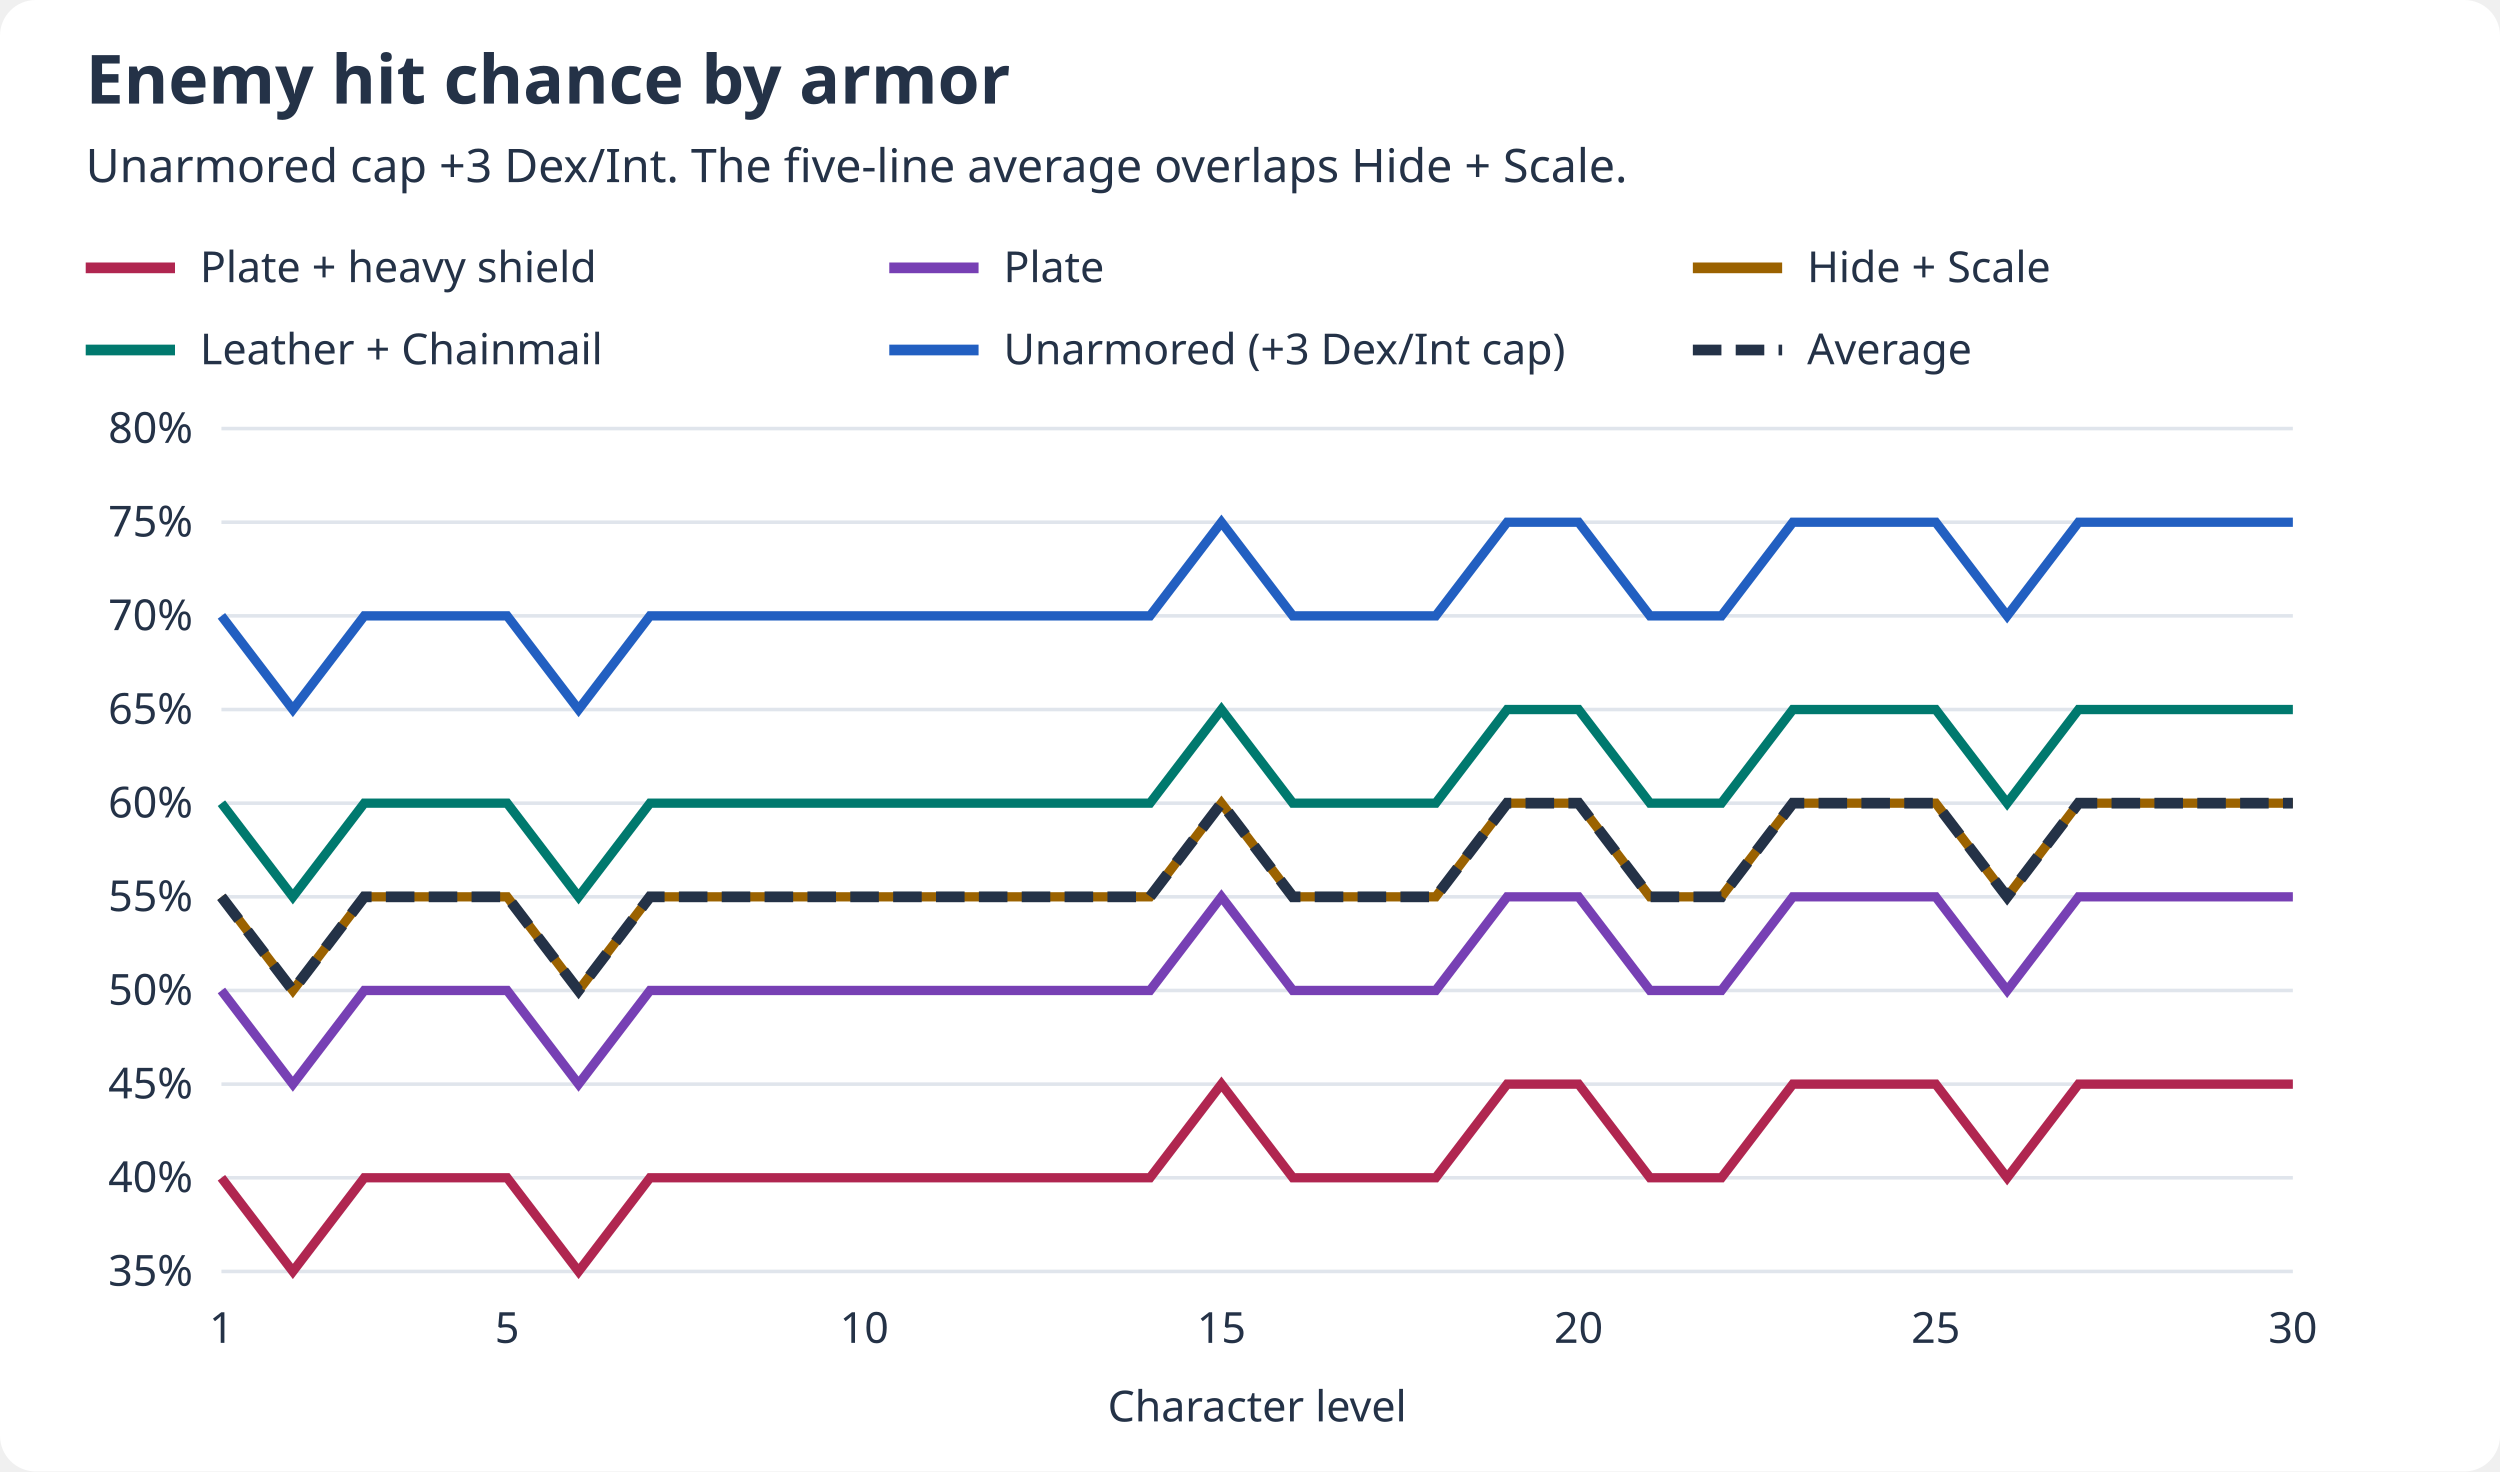
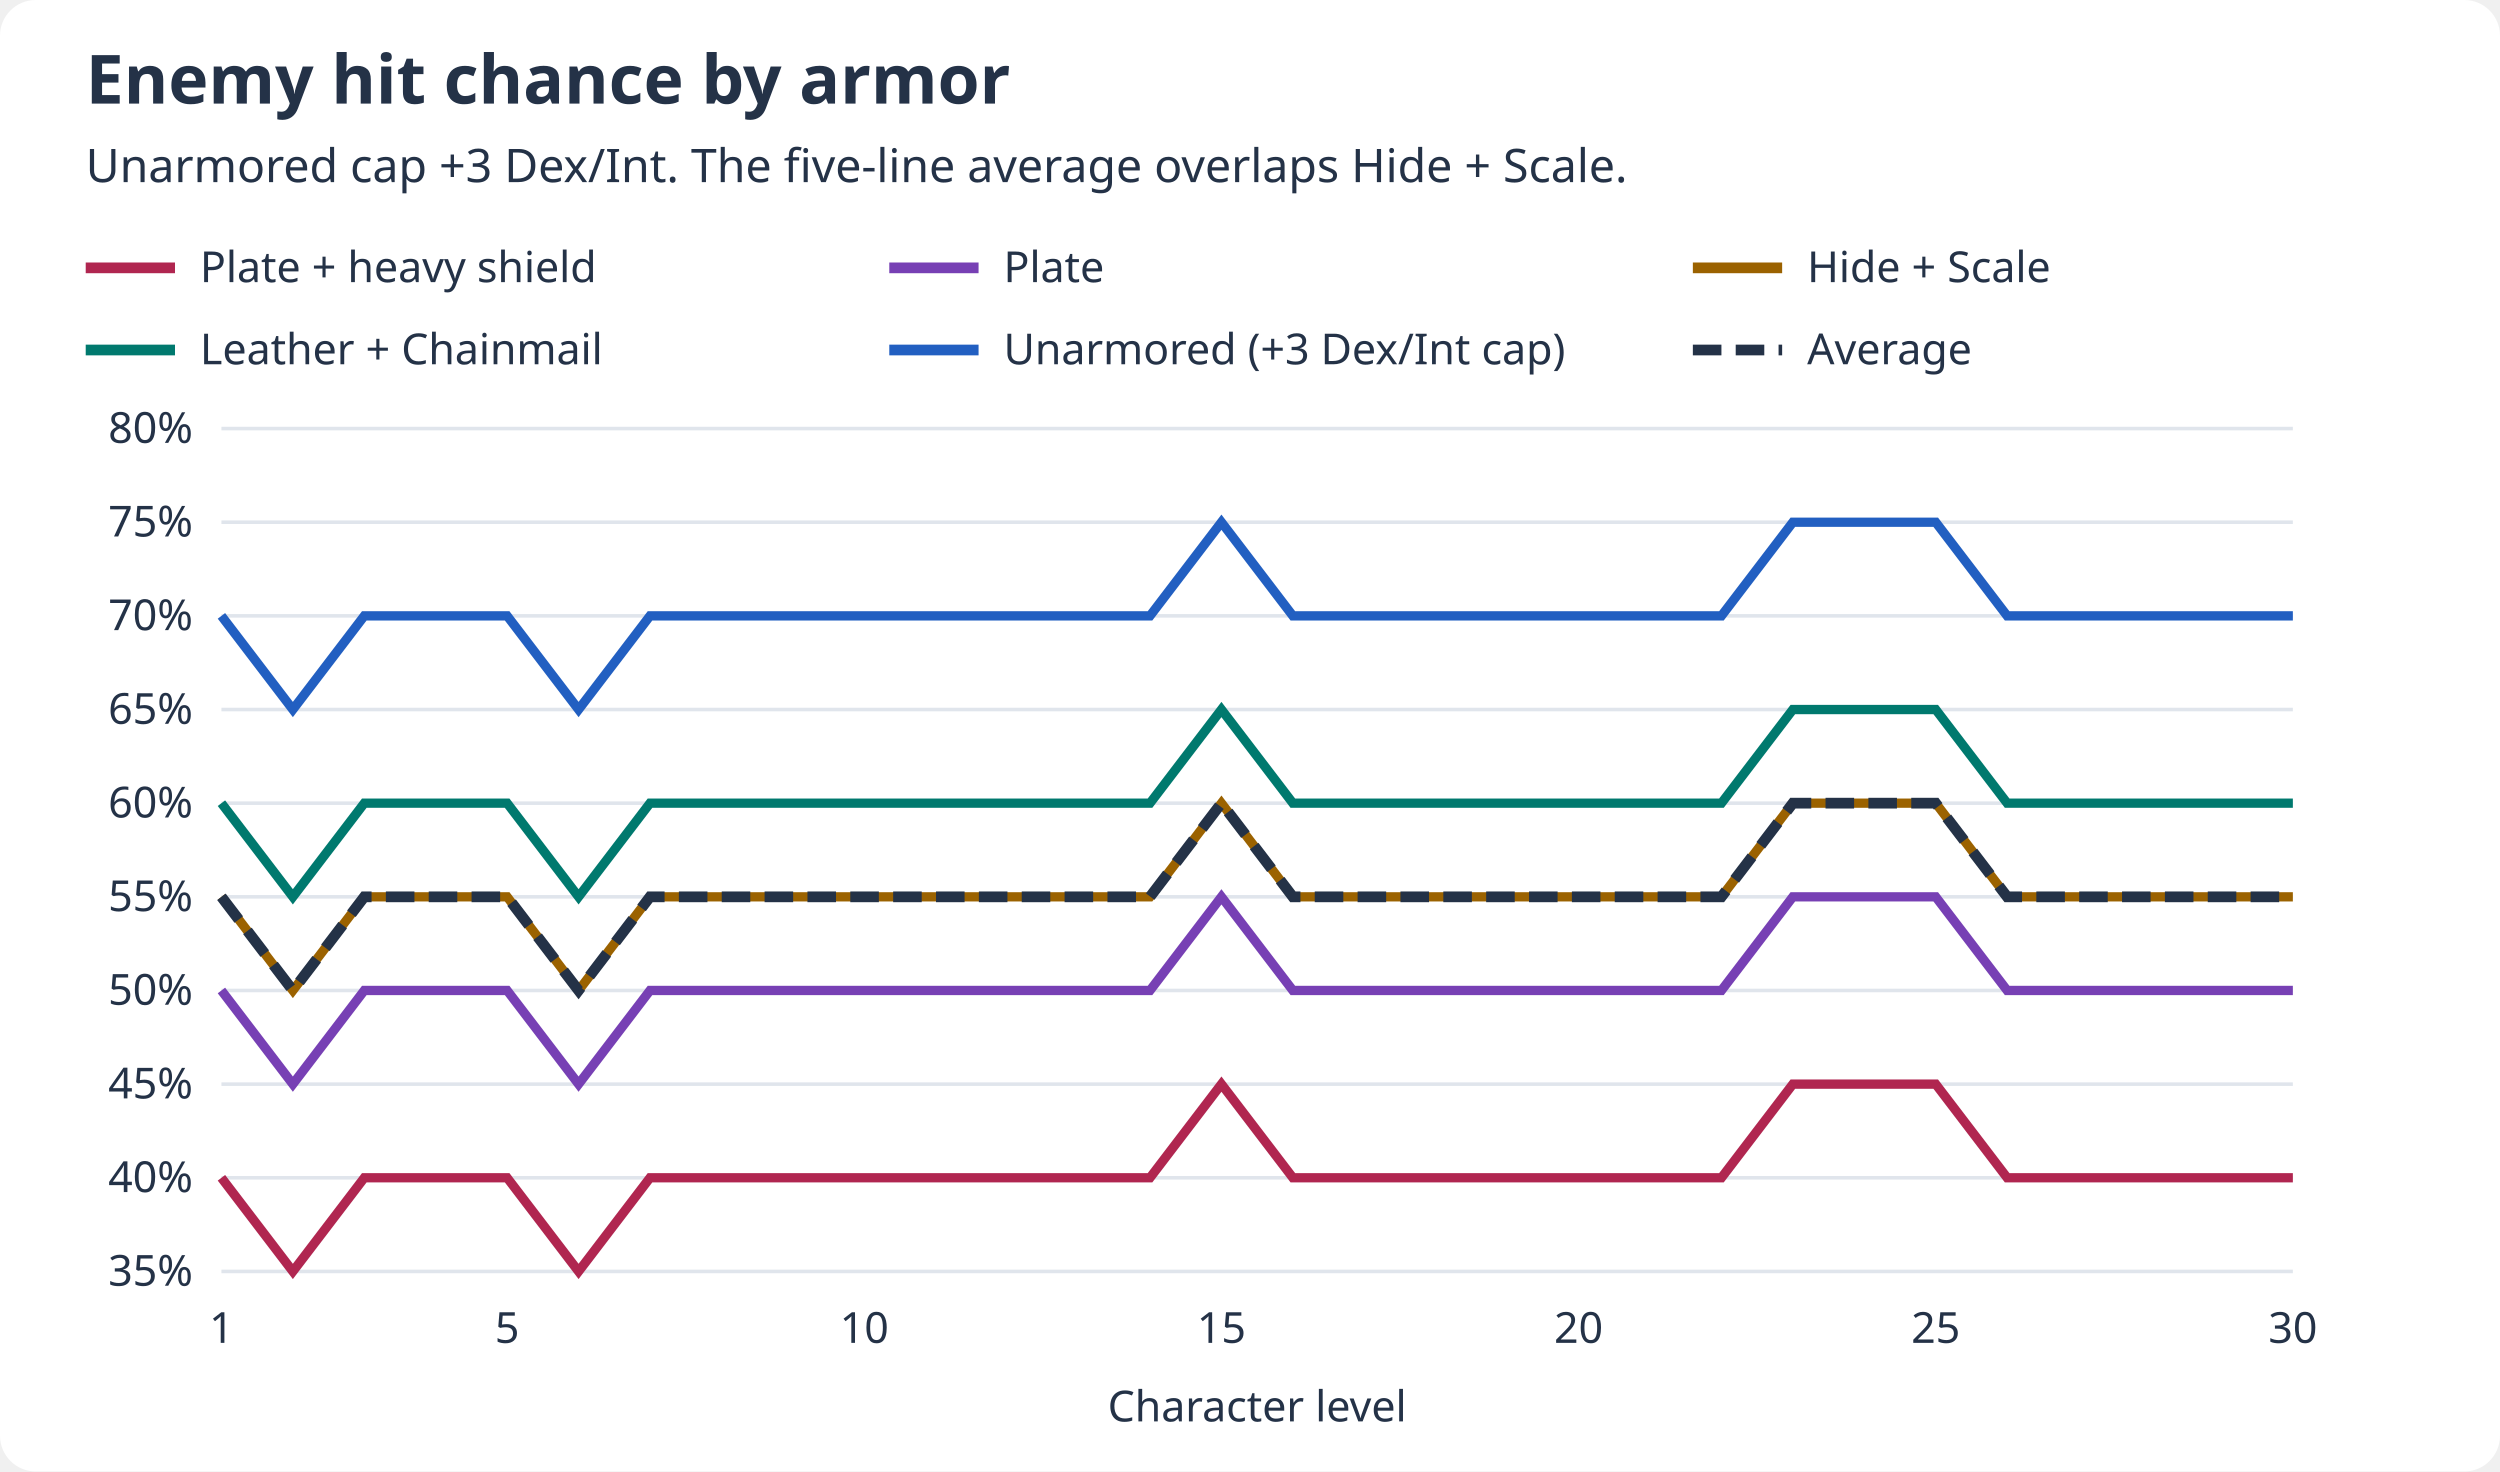
<svg xmlns="http://www.w3.org/2000/svg" viewBox="0 0 700 412" role="img" aria-labelledby="title desc">
  <rect width="700" height="412" rx="10" fill="#fff" />
  <g font-family="system-ui, sans-serif" fill="#243247">
    <text x="24" y="29" font-size="19" font-weight="700">Enemy hit chance by armor</text>
    <text x="24" y="51" font-size="13">Unarmored cap +3 Dex/Int. The five-line average overlaps Hide + Scale.</text>
    <path d="M24 75h25" stroke="#b02650" stroke-width="3" />
    <text x="56" y="79" font-size="12">Plate + heavy shield</text>
    <path d="M249 75h25" stroke="#7740b4" stroke-width="3" />
    <text x="281" y="79" font-size="12">Plate</text>
    <path d="M474 75h25" stroke="#9b6200" stroke-width="3" />
    <text x="506" y="79" font-size="12">Hide + Scale</text>
    <path d="M24 98h25" stroke="#00796e" stroke-width="3" />
    <text x="56" y="102" font-size="12">Leather + Chainmail</text>
    <path d="M249 98h25" stroke="#225fc1" stroke-width="3" />
    <text x="281" y="102" font-size="12">Unarmored (+3 Dex/Int cap)</text>
    <path d="M474 98h25" stroke="#243247" stroke-width="3" stroke-dasharray="8 4" />
    <text x="506" y="102" font-size="12">Average</text>
    <g transform="translate(62 120)" font-size="12">
      <path d="M0 0.00h580" stroke="#e0e5ec" />
      <text x="-8" y="4.00" text-anchor="end">80%</text>
      <path d="M0 26.22h580" stroke="#e0e5ec" />
      <text x="-8" y="30.22" text-anchor="end">75%</text>
      <path d="M0 52.44h580" stroke="#e0e5ec" />
      <text x="-8" y="56.44" text-anchor="end">70%</text>
      <path d="M0 78.67h580" stroke="#e0e5ec" />
      <text x="-8" y="82.67" text-anchor="end">65%</text>
      <path d="M0 104.89h580" stroke="#e0e5ec" />
      <text x="-8" y="108.89" text-anchor="end">60%</text>
      <path d="M0 131.11h580" stroke="#e0e5ec" />
      <text x="-8" y="135.11" text-anchor="end">55%</text>
      <path d="M0 157.33h580" stroke="#e0e5ec" />
      <text x="-8" y="161.33" text-anchor="end">50%</text>
      <path d="M0 183.56h580" stroke="#e0e5ec" />
      <text x="-8" y="187.56" text-anchor="end">45%</text>
      <path d="M0 209.78h580" stroke="#e0e5ec" />
      <text x="-8" y="213.78" text-anchor="end">40%</text>
      <path d="M0 236.00h580" stroke="#e0e5ec" />
      <text x="-8" y="240.00" text-anchor="end">35%</text>
-       <polyline points="0,209.778 20,236 40,209.778 60,209.778 80,209.778 100,236 120,209.778 140,209.778 160,209.778 180,209.778 200,209.778 220,209.778 240,209.778 260,209.778 280,183.556 300,209.778 320,209.778 340,209.778 360,183.556 380,183.556 400,209.778 420,209.778 440,183.556 460,183.556 480,183.556 500,209.778 520,183.556 540,183.556 560,183.556 580,183.556" fill="none" stroke="#b02650" stroke-width="2.6" vector-effect="non-scaling-stroke" />
-       <polyline points="0,157.333 20,183.556 40,157.333 60,157.333 80,157.333 100,183.556 120,157.333 140,157.333 160,157.333 180,157.333 200,157.333 220,157.333 240,157.333 260,157.333 280,131.111 300,157.333 320,157.333 340,157.333 360,131.111 380,131.111 400,157.333 420,157.333 440,131.111 460,131.111 480,131.111 500,157.333 520,131.111 540,131.111 560,131.111 580,131.111" fill="none" stroke="#7740b4" stroke-width="2.6" vector-effect="non-scaling-stroke" />
-       <polyline points="0,131.111 20,157.333 40,131.111 60,131.111 80,131.111 100,157.333 120,131.111 140,131.111 160,131.111 180,131.111 200,131.111 220,131.111 240,131.111 260,131.111 280,104.889 300,131.111 320,131.111 340,131.111 360,104.889 380,104.889 400,131.111 420,131.111 440,104.889 460,104.889 480,104.889 500,131.111 520,104.889 540,104.889 560,104.889 580,104.889" fill="none" stroke="#9b6200" stroke-width="2.6" vector-effect="non-scaling-stroke" />
-       <polyline points="0,104.889 20,131.111 40,104.889 60,104.889 80,104.889 100,131.111 120,104.889 140,104.889 160,104.889 180,104.889 200,104.889 220,104.889 240,104.889 260,104.889 280,78.667 300,104.889 320,104.889 340,104.889 360,78.667 380,78.667 400,104.889 420,104.889 440,78.667 460,78.667 480,78.667 500,104.889 520,78.667 540,78.667 560,78.667 580,78.667" fill="none" stroke="#00796e" stroke-width="2.6" vector-effect="non-scaling-stroke" />
-       <polyline points="0,52.444 20,78.667 40,52.444 60,52.444 80,52.444 100,78.667 120,52.444 140,52.444 160,52.444 180,52.444 200,52.444 220,52.444 240,52.444 260,52.444 280,26.222 300,52.444 320,52.444 340,52.444 360,26.222 380,26.222 400,52.444 420,52.444 440,26.222 460,26.222 480,26.222 500,52.444 520,26.222 540,26.222 560,26.222 580,26.222" fill="none" stroke="#225fc1" stroke-width="2.6" vector-effect="non-scaling-stroke" />
-       <polyline points="0,131.111 20,157.333 40,131.111 60,131.111 80,131.111 100,157.333 120,131.111 140,131.111 160,131.111 180,131.111 200,131.111 220,131.111 240,131.111 260,131.111 280,104.889 300,131.111 320,131.111 340,131.111 360,104.889 380,104.889 400,131.111 420,131.111 440,104.889 460,104.889 480,104.889 500,131.111 520,104.889 540,104.889 560,104.889 580,104.889" fill="none" stroke="#243247" stroke-width="3" stroke-dasharray="8 4" vector-effect="non-scaling-stroke" />
+       <polyline points="0,209.778 20,236 40,209.778 60,209.778 80,209.778 100,236 120,209.778 140,209.778 160,209.778 180,209.778 200,209.778 220,209.778 240,209.778 260,209.778 280,183.556 300,209.778 320,209.778 340,209.778 360,209.778 380,209.778 400,209.778 420,209.778 440,183.556 460,183.556 480,183.556 500,209.778 520,209.778 540,209.778 560,209.778 580,209.778" fill="none" stroke="#b02650" stroke-width="2.6" vector-effect="non-scaling-stroke" />
+       <polyline points="0,157.333 20,183.556 40,157.333 60,157.333 80,157.333 100,183.556 120,157.333 140,157.333 160,157.333 180,157.333 200,157.333 220,157.333 240,157.333 260,157.333 280,131.111 300,157.333 320,157.333 340,157.333 360,157.333 380,157.333 400,157.333 420,157.333 440,131.111 460,131.111 480,131.111 500,157.333 520,157.333 540,157.333 560,157.333 580,157.333" fill="none" stroke="#7740b4" stroke-width="2.6" vector-effect="non-scaling-stroke" />
+       <polyline points="0,131.111 20,157.333 40,131.111 60,131.111 80,131.111 100,157.333 120,131.111 140,131.111 160,131.111 180,131.111 200,131.111 220,131.111 240,131.111 260,131.111 280,104.889 300,131.111 320,131.111 340,131.111 360,131.111 380,131.111 400,131.111 420,131.111 440,104.889 460,104.889 480,104.889 500,131.111 520,131.111 540,131.111 560,131.111 580,131.111" fill="none" stroke="#9b6200" stroke-width="2.6" vector-effect="non-scaling-stroke" />
+       <polyline points="0,104.889 20,131.111 40,104.889 60,104.889 80,104.889 100,131.111 120,104.889 140,104.889 160,104.889 180,104.889 200,104.889 220,104.889 240,104.889 260,104.889 280,78.667 300,104.889 320,104.889 340,104.889 360,104.889 380,104.889 400,104.889 420,104.889 440,78.667 460,78.667 480,78.667 500,104.889 520,104.889 540,104.889 560,104.889 580,104.889" fill="none" stroke="#00796e" stroke-width="2.6" vector-effect="non-scaling-stroke" />
+       <polyline points="0,52.444 20,78.667 40,52.444 60,52.444 80,52.444 100,78.667 120,52.444 140,52.444 160,52.444 180,52.444 200,52.444 220,52.444 240,52.444 260,52.444 280,26.222 300,52.444 320,52.444 340,52.444 360,52.444 380,52.444 400,52.444 420,52.444 440,26.222 460,26.222 480,26.222 500,52.444 520,52.444 540,52.444 560,52.444 580,52.444" fill="none" stroke="#225fc1" stroke-width="2.6" vector-effect="non-scaling-stroke" />
+       <polyline points="0,131.111 20,157.333 40,131.111 60,131.111 80,131.111 100,157.333 120,131.111 140,131.111 160,131.111 180,131.111 200,131.111 220,131.111 240,131.111 260,131.111 280,104.889 300,131.111 320,131.111 340,131.111 360,131.111 380,131.111 400,131.111 420,131.111 440,104.889 460,104.889 480,104.889 500,131.111 520,131.111 540,131.111 560,131.111 580,131.111" fill="none" stroke="#243247" stroke-width="3" stroke-dasharray="8 4" vector-effect="non-scaling-stroke" />
      <text x="0" y="256" text-anchor="middle">1</text>
      <text x="80" y="256" text-anchor="middle">5</text>
      <text x="180" y="256" text-anchor="middle">10</text>
      <text x="280" y="256" text-anchor="middle">15</text>
      <text x="380" y="256" text-anchor="middle">20</text>
      <text x="480" y="256" text-anchor="middle">25</text>
      <text x="580" y="256" text-anchor="middle">30</text>
      <text x="290" y="278" text-anchor="middle">Character level</text>
    </g>
  </g>
</svg>
